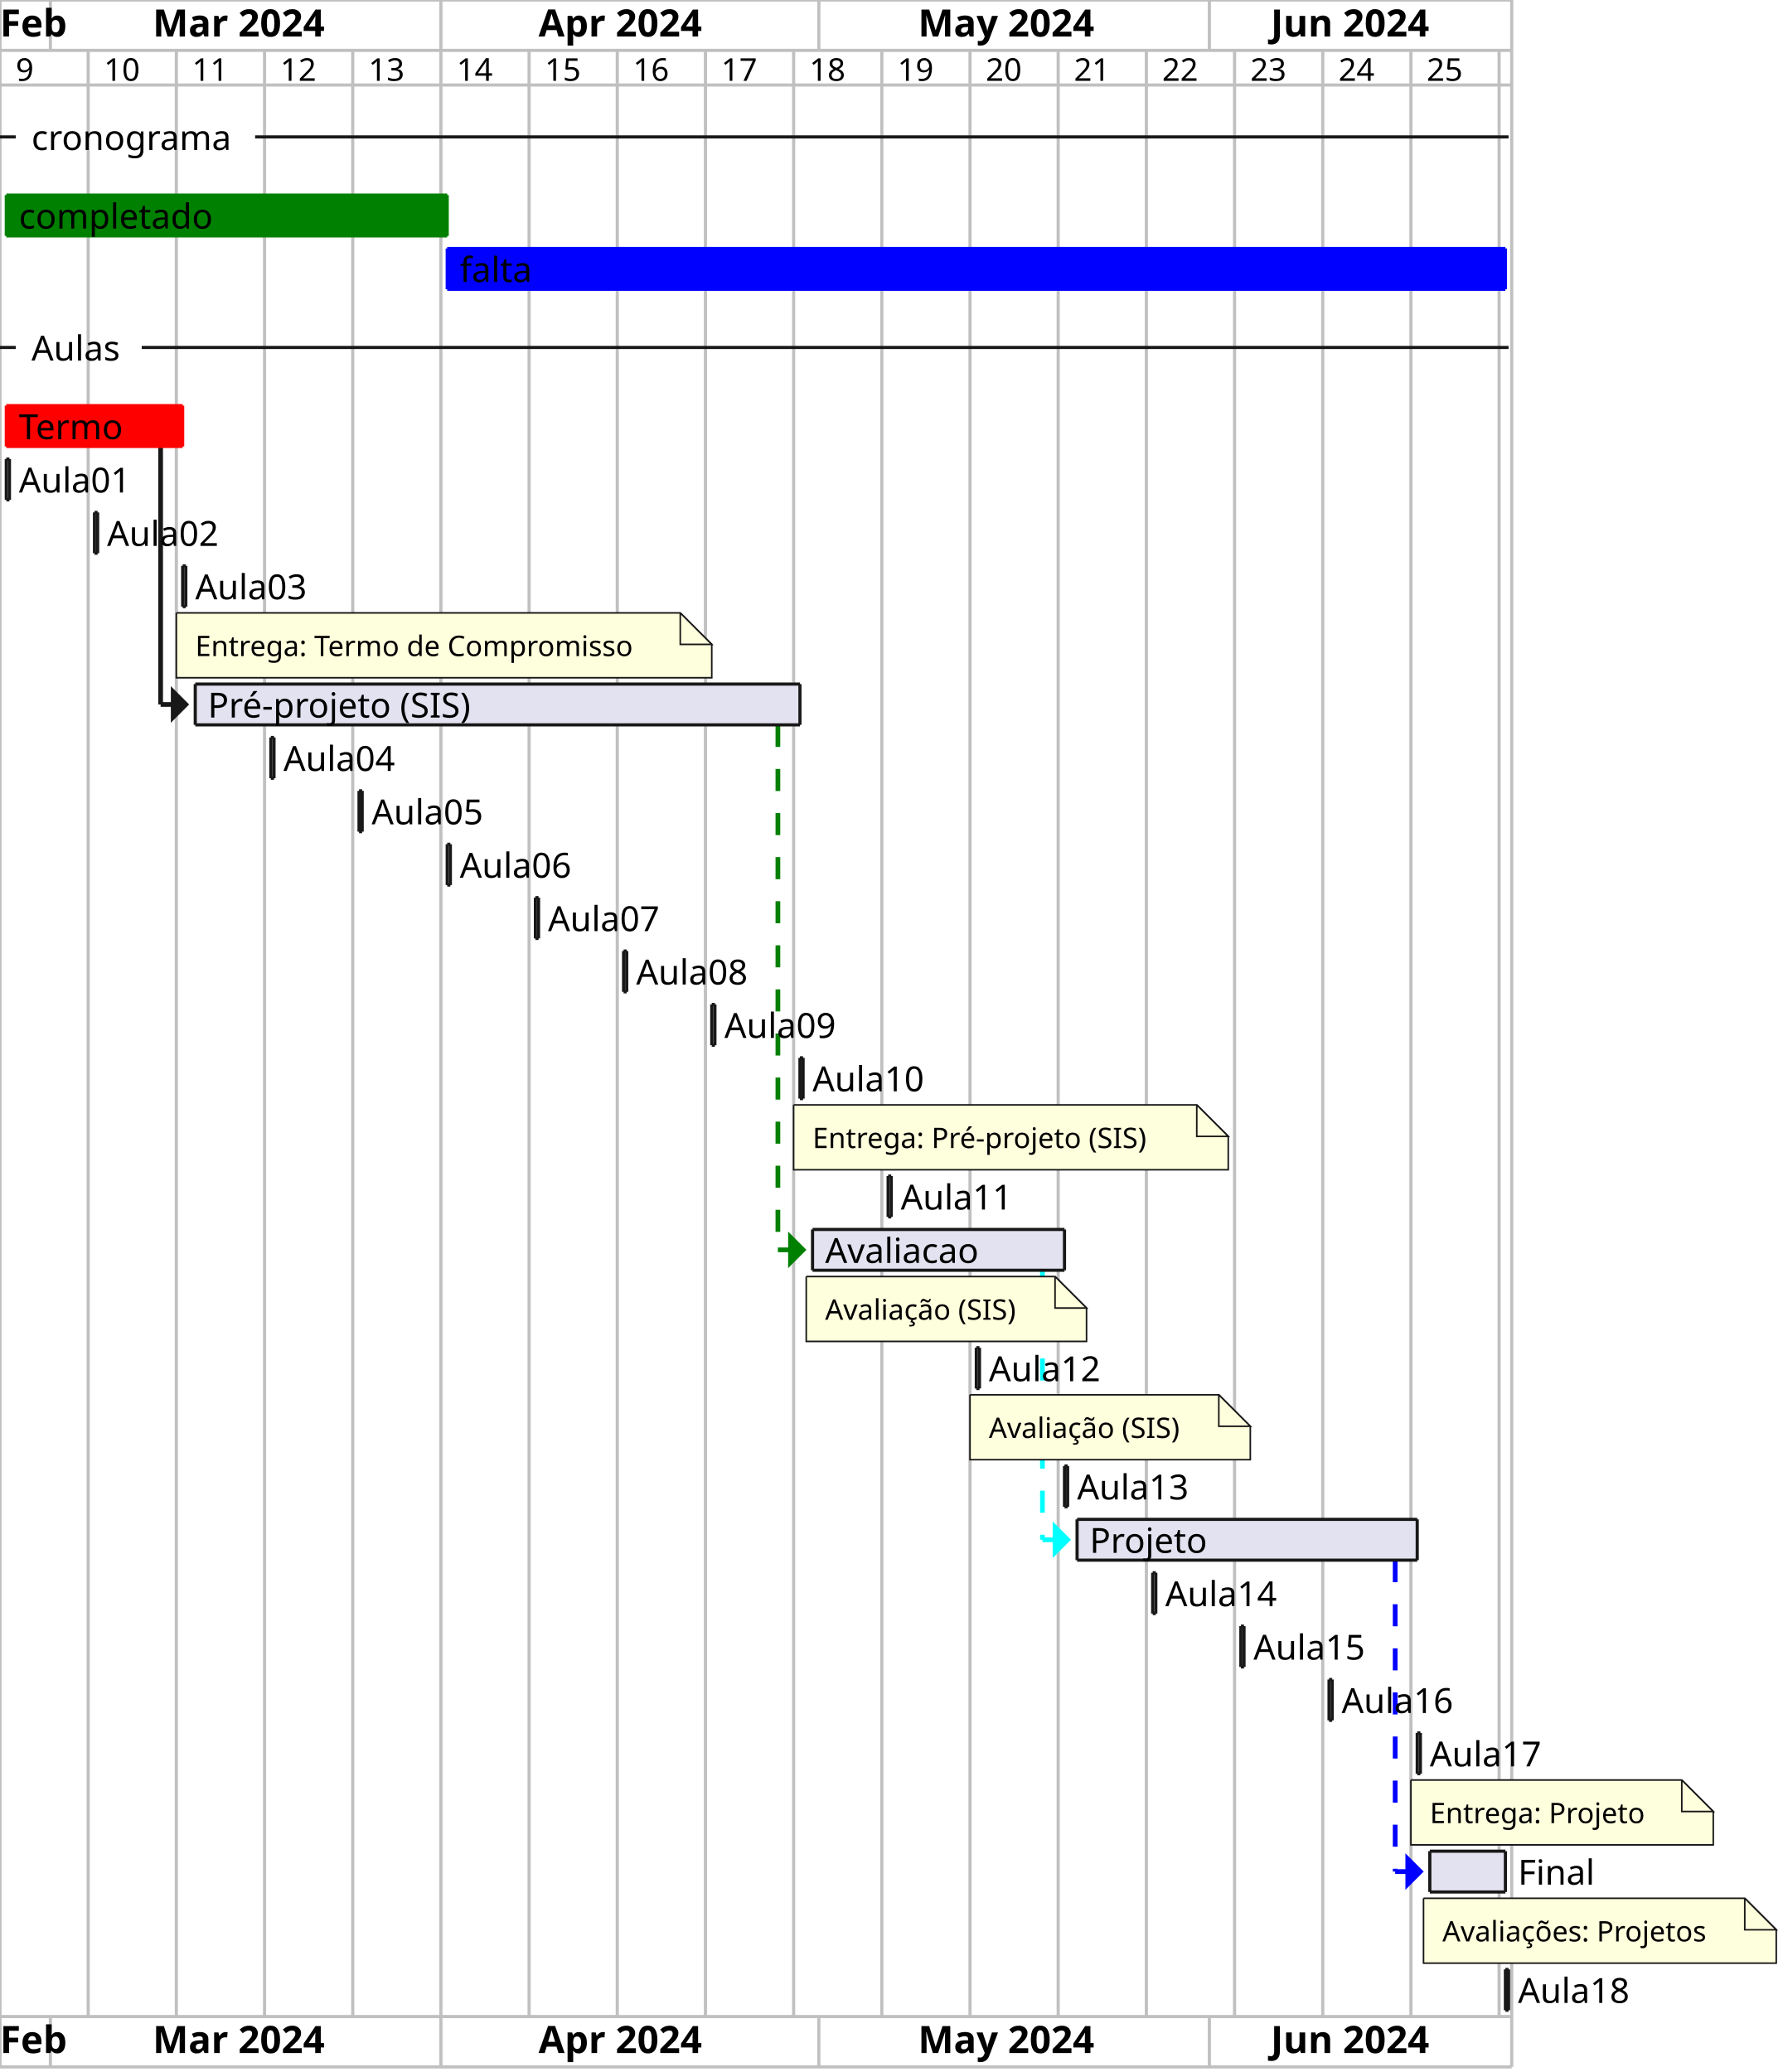
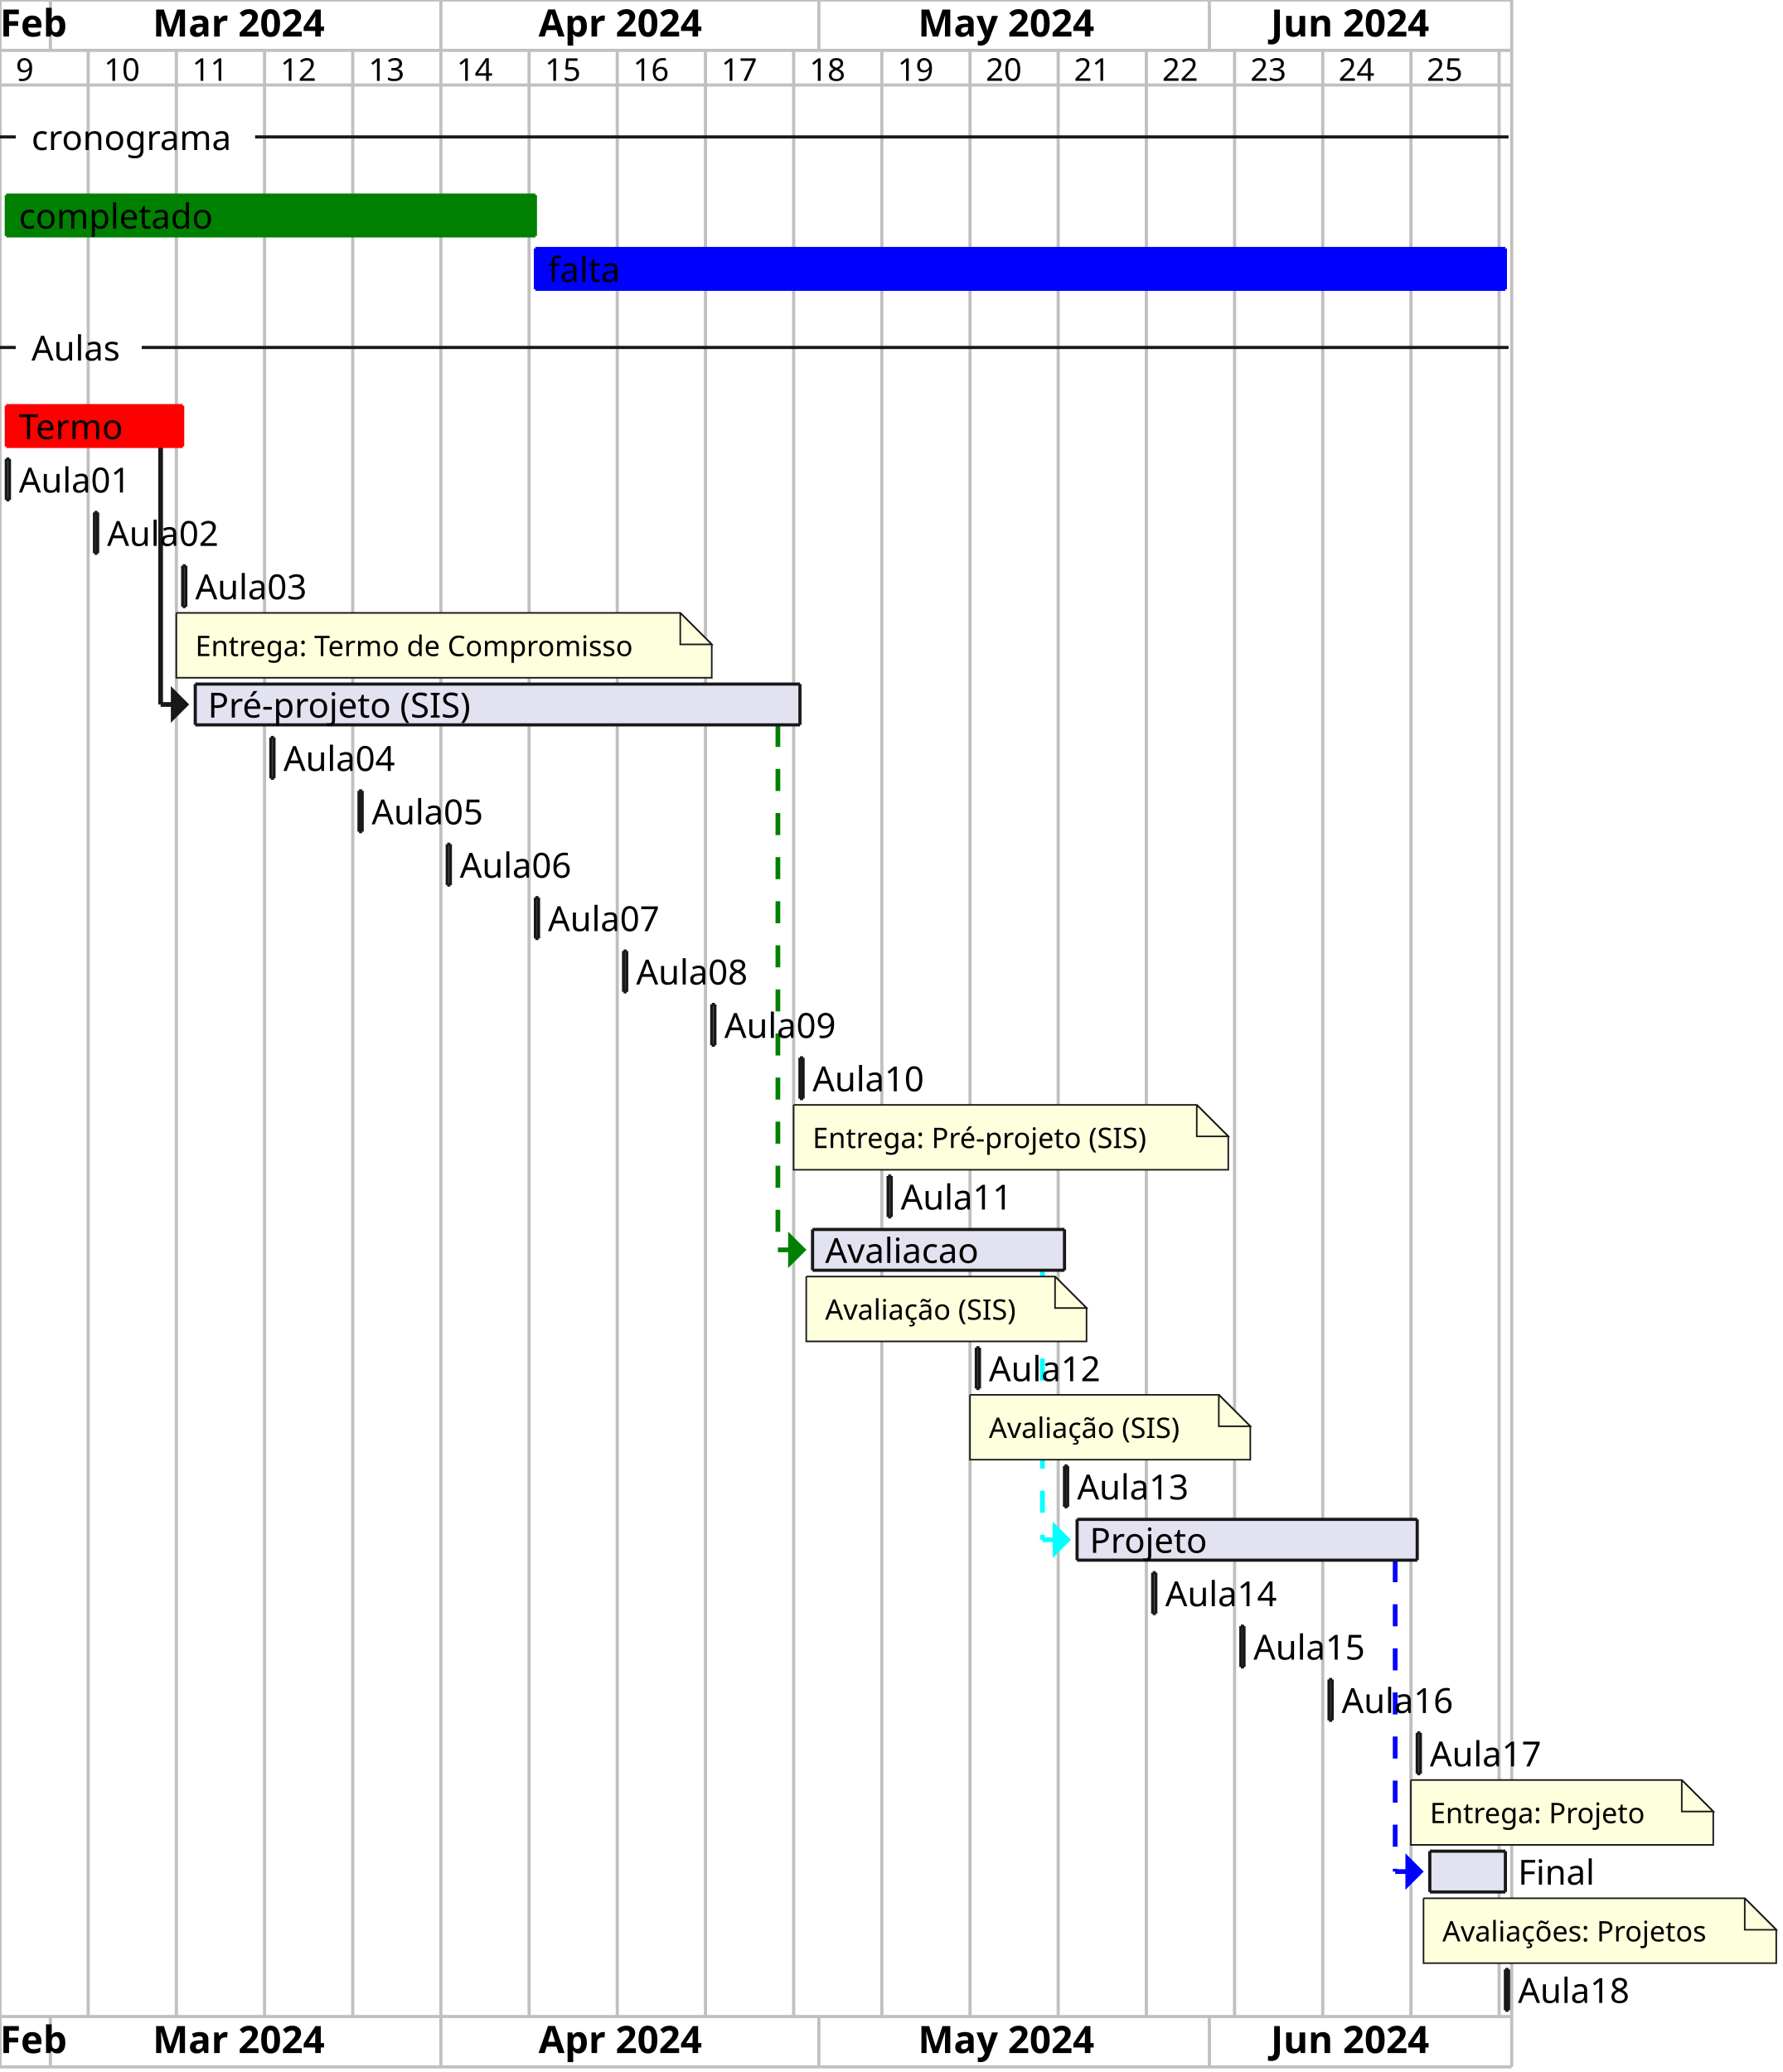
<svg xmlns="http://www.w3.org/2000/svg" contentStyleType="text/css" height="658px" preserveAspectRatio="none" style="width:566px;height:658px;background:#FFFFFF;" version="1.1" viewBox="0 0 566 658" width="566px" zoomAndPan="magnify">
  <defs />
  <g>
    <text fill="#000000" font-family="sans-serif" font-size="10" lengthAdjust="spacing" textLength="6" x="5" y="25.668">9</text>
    <text fill="#000000" font-family="sans-serif" font-size="10" lengthAdjust="spacing" textLength="12" x="33" y="25.668">10</text>
    <text fill="#000000" font-family="sans-serif" font-size="10" lengthAdjust="spacing" textLength="12" x="61" y="25.668">11</text>
    <text fill="#000000" font-family="sans-serif" font-size="10" lengthAdjust="spacing" textLength="12" x="89" y="25.668">12</text>
    <text fill="#000000" font-family="sans-serif" font-size="10" lengthAdjust="spacing" textLength="12" x="117" y="25.668">13</text>
    <text fill="#000000" font-family="sans-serif" font-size="10" lengthAdjust="spacing" textLength="12" x="145" y="25.668">14</text>
    <text fill="#000000" font-family="sans-serif" font-size="10" lengthAdjust="spacing" textLength="12" x="173" y="25.668">15</text>
    <text fill="#000000" font-family="sans-serif" font-size="10" lengthAdjust="spacing" textLength="12" x="201" y="25.668">16</text>
    <text fill="#000000" font-family="sans-serif" font-size="10" lengthAdjust="spacing" textLength="12" x="229" y="25.668">17</text>
    <text fill="#000000" font-family="sans-serif" font-size="10" lengthAdjust="spacing" textLength="12" x="257" y="25.668">18</text>
    <text fill="#000000" font-family="sans-serif" font-size="10" lengthAdjust="spacing" textLength="12" x="285" y="25.668">19</text>
    <text fill="#000000" font-family="sans-serif" font-size="10" lengthAdjust="spacing" textLength="12" x="313" y="25.668">20</text>
    <text fill="#000000" font-family="sans-serif" font-size="10" lengthAdjust="spacing" textLength="12" x="341" y="25.668">21</text>
    <text fill="#000000" font-family="sans-serif" font-size="10" lengthAdjust="spacing" textLength="12" x="369" y="25.668">22</text>
    <text fill="#000000" font-family="sans-serif" font-size="10" lengthAdjust="spacing" textLength="12" x="397" y="25.668">23</text>
    <text fill="#000000" font-family="sans-serif" font-size="10" lengthAdjust="spacing" textLength="12" x="425" y="25.668">24</text>
    <text fill="#000000" font-family="sans-serif" font-size="10" lengthAdjust="spacing" textLength="12" x="453" y="25.668">25</text>
    <line style="stroke:#C0C0C0;stroke-width:1.0;" x1="0" x2="0" y1="16" y2="640.385" />
    <line style="stroke:#C0C0C0;stroke-width:1.0;" x1="28" x2="28" y1="16" y2="640.385" />
    <line style="stroke:#C0C0C0;stroke-width:1.0;" x1="56" x2="56" y1="16" y2="640.385" />
    <line style="stroke:#C0C0C0;stroke-width:1.0;" x1="84" x2="84" y1="16" y2="640.385" />
    <line style="stroke:#C0C0C0;stroke-width:1.0;" x1="112" x2="112" y1="16" y2="640.385" />
    <line style="stroke:#C0C0C0;stroke-width:1.0;" x1="140" x2="140" y1="16" y2="640.385" />
    <line style="stroke:#C0C0C0;stroke-width:1.0;" x1="168" x2="168" y1="16" y2="640.385" />
    <line style="stroke:#C0C0C0;stroke-width:1.0;" x1="196" x2="196" y1="16" y2="640.385" />
    <line style="stroke:#C0C0C0;stroke-width:1.0;" x1="224" x2="224" y1="16" y2="640.385" />
    <line style="stroke:#C0C0C0;stroke-width:1.0;" x1="252" x2="252" y1="16" y2="640.385" />
    <line style="stroke:#C0C0C0;stroke-width:1.0;" x1="280" x2="280" y1="16" y2="640.385" />
    <line style="stroke:#C0C0C0;stroke-width:1.0;" x1="308" x2="308" y1="16" y2="640.385" />
    <line style="stroke:#C0C0C0;stroke-width:1.0;" x1="336" x2="336" y1="16" y2="640.385" />
    <line style="stroke:#C0C0C0;stroke-width:1.0;" x1="364" x2="364" y1="16" y2="640.385" />
    <line style="stroke:#C0C0C0;stroke-width:1.0;" x1="392" x2="392" y1="16" y2="640.385" />
    <line style="stroke:#C0C0C0;stroke-width:1.0;" x1="420" x2="420" y1="16" y2="640.385" />
    <line style="stroke:#C0C0C0;stroke-width:1.0;" x1="448" x2="448" y1="16" y2="640.385" />
    <line style="stroke:#C0C0C0;stroke-width:1.0;" x1="476" x2="476" y1="16" y2="640.385" />
    <line style="stroke:#C0C0C0;stroke-width:1.0;" x1="480" x2="480" y1="16" y2="640.385" />
    <line style="stroke:#C0C0C0;stroke-width:1.0;" x1="0" x2="0" y1="0" y2="16" />
    <line style="stroke:#C0C0C0;stroke-width:1.0;" x1="16" x2="16" y1="0" y2="16" />
    <text fill="#000000" font-family="sans-serif" font-size="12" font-weight="bold" lengthAdjust="spacing" textLength="22" x="0" y="11.602">Feb</text>
    <line style="stroke:#C0C0C0;stroke-width:1.0;" x1="140" x2="140" y1="0" y2="16" />
    <text fill="#000000" font-family="sans-serif" font-size="12" font-weight="bold" lengthAdjust="spacing" textLength="59" x="48.5" y="11.602">Mar 2024</text>
    <line style="stroke:#C0C0C0;stroke-width:1.0;" x1="260" x2="260" y1="0" y2="16" />
    <text fill="#000000" font-family="sans-serif" font-size="12" font-weight="bold" lengthAdjust="spacing" textLength="58" x="171" y="11.602">Apr 2024</text>
    <line style="stroke:#C0C0C0;stroke-width:1.0;" x1="384" x2="384" y1="0" y2="16" />
    <text fill="#000000" font-family="sans-serif" font-size="12" font-weight="bold" lengthAdjust="spacing" textLength="61" x="291.5" y="11.602">May 2024</text>
    <line style="stroke:#C0C0C0;stroke-width:1.0;" x1="480" x2="480" y1="0" y2="16" />
    <text fill="#000000" font-family="sans-serif" font-size="12" font-weight="bold" lengthAdjust="spacing" textLength="57" x="403.5" y="11.602">Jun 2024</text>
    <line style="stroke:#C0C0C0;stroke-width:1.0;" x1="0" x2="480" y1="0" y2="0" />
    <line style="stroke:#C0C0C0;stroke-width:1.0;" x1="0" x2="480" y1="16" y2="16" />
    <line style="stroke:#C0C0C0;stroke-width:1.0;" x1="0" x2="480" y1="27" y2="27" />
    <line style="stroke:#181818;stroke-width:1.5;" x1="51" x2="51" y1="141.775" y2="223.718" />
    <line style="stroke:#181818;stroke-width:1.5;" x1="51" x2="59" y1="223.718" y2="223.718" />
    <polygon fill="#181818" points="55,219.718,55,223.718,55,227.718,59,223.718" style="stroke:#181818;stroke-width:1.5;" />
    <line style="stroke:#008000;stroke-width:1.5;stroke-dasharray:7.0,7.0;" x1="247" x2="247" y1="230.195" y2="396.913" />
    <line style="stroke:#008000;stroke-width:1.5;stroke-dasharray:7.0,7.0;" x1="247" x2="255" y1="396.913" y2="396.913" />
    <polygon fill="#008000" points="251,392.913,251,396.913,251,400.913,255,396.913" style="stroke:#008000;stroke-width:1.5;" />
    <line style="stroke:#00FFFF;stroke-width:1.5;stroke-dasharray:7.0,7.0;" x1="331" x2="331" y1="403.391" y2="488.978" />
    <line style="stroke:#00FFFF;stroke-width:1.5;stroke-dasharray:7.0,7.0;" x1="331" x2="339" y1="488.978" y2="488.978" />
    <polygon fill="#00FFFF" points="335,484.978,335,488.978,335,492.978,339,488.978" style="stroke:#00FFFF;stroke-width:1.5;" />
    <line style="stroke:#0000FF;stroke-width:1.5;stroke-dasharray:7.0,7.0;" x1="443" x2="443" y1="495.455" y2="594.352" />
    <line style="stroke:#0000FF;stroke-width:1.5;stroke-dasharray:7.0,7.0;" x1="443" x2="451" y1="594.352" y2="594.352" />
    <polygon fill="#0000FF" points="447,590.352,447,594.352,447,598.352,451,594.352" style="stroke:#0000FF;stroke-width:1.5;" />
    <line style="stroke:#181818;stroke-width:1.0;" x1="0" x2="5" y1="43.477" y2="43.477" />
    <line style="stroke:#181818;stroke-width:1.0;" x1="81" x2="479" y1="43.477" y2="43.477" />
-     <rect fill="#008000" height="12.955" style="stroke:none;stroke-width:1.0;" width="140" x="2" y="61.955" />
-     <line style="stroke:#008000;stroke-width:1.0;" x1="2" x2="142" y1="61.955" y2="61.955" />
-     <line style="stroke:#008000;stroke-width:1.0;" x1="2" x2="142" y1="74.91" y2="74.91" />
+     <rect fill="#008000" height="12.955" style="stroke:none;stroke-width:1.0;" width="168" x="2" y="61.955" />
+     <line style="stroke:#008000;stroke-width:1.0;" x1="2" x2="170" y1="61.955" y2="61.955" />
+     <line style="stroke:#008000;stroke-width:1.0;" x1="2" x2="170" y1="74.91" y2="74.91" />
    <line style="stroke:#008000;stroke-width:1.0;" x1="2" x2="2" y1="61.955" y2="74.91" />
-     <line style="stroke:#008000;stroke-width:1.0;" x1="142" x2="142" y1="61.955" y2="74.91" />
-     <rect fill="#0000FF" height="12.955" style="stroke:none;stroke-width:1.0;" width="336" x="142" y="78.91" />
-     <line style="stroke:#0000FF;stroke-width:1.0;" x1="142" x2="478" y1="78.91" y2="78.91" />
-     <line style="stroke:#0000FF;stroke-width:1.0;" x1="142" x2="478" y1="91.865" y2="91.865" />
-     <line style="stroke:#0000FF;stroke-width:1.0;" x1="142" x2="142" y1="78.91" y2="91.865" />
+     <line style="stroke:#008000;stroke-width:1.0;" x1="170" x2="170" y1="61.955" y2="74.91" />
+     <rect fill="#0000FF" height="12.955" style="stroke:none;stroke-width:1.0;" width="308" x="170" y="78.91" />
+     <line style="stroke:#0000FF;stroke-width:1.0;" x1="170" x2="478" y1="78.91" y2="78.91" />
+     <line style="stroke:#0000FF;stroke-width:1.0;" x1="170" x2="478" y1="91.865" y2="91.865" />
+     <line style="stroke:#0000FF;stroke-width:1.0;" x1="170" x2="170" y1="78.91" y2="91.865" />
    <line style="stroke:#0000FF;stroke-width:1.0;" x1="478" x2="478" y1="78.91" y2="91.865" />
    <line style="stroke:#181818;stroke-width:1.0;" x1="0" x2="5" y1="110.343" y2="110.343" />
    <line style="stroke:#181818;stroke-width:1.0;" x1="45" x2="479" y1="110.343" y2="110.343" />
    <rect fill="#FF0000" height="12.955" style="stroke:none;stroke-width:1.0;" width="56" x="2" y="128.82" />
    <line style="stroke:#FF0000;stroke-width:1.0;" x1="2" x2="58" y1="128.82" y2="128.82" />
    <line style="stroke:#FF0000;stroke-width:1.0;" x1="2" x2="58" y1="141.775" y2="141.775" />
    <line style="stroke:#FF0000;stroke-width:1.0;" x1="2" x2="2" y1="128.82" y2="141.775" />
    <line style="stroke:#FF0000;stroke-width:1.0;" x1="58" x2="58" y1="128.82" y2="141.775" />
    <rect fill="#E2E2F0" height="12.955" style="stroke:none;stroke-width:1.0;" width="1" x="2" y="145.775" />
    <line style="stroke:#181818;stroke-width:1.0;" x1="2" x2="3" y1="145.775" y2="145.775" />
    <line style="stroke:#181818;stroke-width:1.0;" x1="2" x2="3" y1="158.731" y2="158.731" />
    <line style="stroke:#181818;stroke-width:1.0;" x1="2" x2="2" y1="145.775" y2="158.731" />
    <line style="stroke:#181818;stroke-width:1.0;" x1="3" x2="3" y1="145.775" y2="158.731" />
    <rect fill="#E2E2F0" height="12.955" style="stroke:none;stroke-width:1.0;" width="1" x="30" y="162.731" />
    <line style="stroke:#181818;stroke-width:1.0;" x1="30" x2="31" y1="162.731" y2="162.731" />
    <line style="stroke:#181818;stroke-width:1.0;" x1="30" x2="31" y1="175.685" y2="175.685" />
    <line style="stroke:#181818;stroke-width:1.0;" x1="30" x2="30" y1="162.731" y2="175.685" />
    <line style="stroke:#181818;stroke-width:1.0;" x1="31" x2="31" y1="162.731" y2="175.685" />
    <path d="M56,194.641 L56,215.24 L226,215.24 L226,204.641 L216,194.641 L56,194.641 " fill="#FEFFDD" style="stroke:#181818;stroke-width:0.5;" />
    <path d="M216,194.641 L216,204.641 L226,204.641 L216,194.641 " fill="#FEFFDD" style="stroke:#181818;stroke-width:0.5;" />
    <text fill="#000000" font-family="sans-serif" font-size="9" lengthAdjust="spacing" textLength="149" x="62" y="208.342">Entrega: Termo de Compromisso</text>
    <rect fill="#E2E2F0" height="12.955" style="stroke:none;stroke-width:1.0;" width="1" x="58" y="179.685" />
    <line style="stroke:#181818;stroke-width:1.0;" x1="58" x2="59" y1="179.685" y2="179.685" />
    <line style="stroke:#181818;stroke-width:1.0;" x1="58" x2="59" y1="192.641" y2="192.641" />
    <line style="stroke:#181818;stroke-width:1.0;" x1="58" x2="58" y1="179.685" y2="192.641" />
    <line style="stroke:#181818;stroke-width:1.0;" x1="59" x2="59" y1="179.685" y2="192.641" />
    <rect fill="#E2E2F0" height="12.955" style="stroke:none;stroke-width:1.0;" width="192" x="62" y="217.24" />
    <line style="stroke:#181818;stroke-width:1.0;" x1="62" x2="254" y1="217.24" y2="217.24" />
    <line style="stroke:#181818;stroke-width:1.0;" x1="62" x2="254" y1="230.195" y2="230.195" />
    <line style="stroke:#181818;stroke-width:1.0;" x1="62" x2="62" y1="217.24" y2="230.195" />
    <line style="stroke:#181818;stroke-width:1.0;" x1="254" x2="254" y1="217.24" y2="230.195" />
    <rect fill="#E2E2F0" height="12.955" style="stroke:none;stroke-width:1.0;" width="1" x="86" y="234.195" />
    <line style="stroke:#181818;stroke-width:1.0;" x1="86" x2="87" y1="234.195" y2="234.195" />
    <line style="stroke:#181818;stroke-width:1.0;" x1="86" x2="87" y1="247.15" y2="247.15" />
    <line style="stroke:#181818;stroke-width:1.0;" x1="86" x2="86" y1="234.195" y2="247.15" />
    <line style="stroke:#181818;stroke-width:1.0;" x1="87" x2="87" y1="234.195" y2="247.15" />
    <rect fill="#E2E2F0" height="12.955" style="stroke:none;stroke-width:1.0;" width="1" x="114" y="251.15" />
    <line style="stroke:#181818;stroke-width:1.0;" x1="114" x2="115" y1="251.15" y2="251.15" />
    <line style="stroke:#181818;stroke-width:1.0;" x1="114" x2="115" y1="264.106" y2="264.106" />
    <line style="stroke:#181818;stroke-width:1.0;" x1="114" x2="114" y1="251.15" y2="264.106" />
    <line style="stroke:#181818;stroke-width:1.0;" x1="115" x2="115" y1="251.15" y2="264.106" />
    <rect fill="#E2E2F0" height="12.955" style="stroke:none;stroke-width:1.0;" width="1" x="142" y="268.106" />
    <line style="stroke:#181818;stroke-width:1.0;" x1="142" x2="143" y1="268.106" y2="268.106" />
    <line style="stroke:#181818;stroke-width:1.0;" x1="142" x2="143" y1="281.06" y2="281.06" />
    <line style="stroke:#181818;stroke-width:1.0;" x1="142" x2="142" y1="268.106" y2="281.06" />
    <line style="stroke:#181818;stroke-width:1.0;" x1="143" x2="143" y1="268.106" y2="281.06" />
    <rect fill="#E2E2F0" height="12.955" style="stroke:none;stroke-width:1.0;" width="1" x="170" y="285.06" />
    <line style="stroke:#181818;stroke-width:1.0;" x1="170" x2="171" y1="285.06" y2="285.06" />
    <line style="stroke:#181818;stroke-width:1.0;" x1="170" x2="171" y1="298.016" y2="298.016" />
    <line style="stroke:#181818;stroke-width:1.0;" x1="170" x2="170" y1="285.06" y2="298.016" />
    <line style="stroke:#181818;stroke-width:1.0;" x1="171" x2="171" y1="285.06" y2="298.016" />
    <rect fill="#E2E2F0" height="12.955" style="stroke:none;stroke-width:1.0;" width="1" x="198" y="302.016" />
    <line style="stroke:#181818;stroke-width:1.0;" x1="198" x2="199" y1="302.016" y2="302.016" />
    <line style="stroke:#181818;stroke-width:1.0;" x1="198" x2="199" y1="314.971" y2="314.971" />
    <line style="stroke:#181818;stroke-width:1.0;" x1="198" x2="198" y1="302.016" y2="314.971" />
    <line style="stroke:#181818;stroke-width:1.0;" x1="199" x2="199" y1="302.016" y2="314.971" />
    <rect fill="#E2E2F0" height="12.955" style="stroke:none;stroke-width:1.0;" width="1" x="226" y="318.971" />
    <line style="stroke:#181818;stroke-width:1.0;" x1="226" x2="227" y1="318.971" y2="318.971" />
    <line style="stroke:#181818;stroke-width:1.0;" x1="226" x2="227" y1="331.926" y2="331.926" />
    <line style="stroke:#181818;stroke-width:1.0;" x1="226" x2="226" y1="318.971" y2="331.926" />
    <line style="stroke:#181818;stroke-width:1.0;" x1="227" x2="227" y1="318.971" y2="331.926" />
    <path d="M252,350.881 L252,371.481 L390,371.481 L390,360.881 L380,350.881 L252,350.881 " fill="#FEFFDD" style="stroke:#181818;stroke-width:0.5;" />
    <path d="M380,350.881 L380,360.881 L390,360.881 L380,350.881 " fill="#FEFFDD" style="stroke:#181818;stroke-width:0.5;" />
    <text fill="#000000" font-family="sans-serif" font-size="9" lengthAdjust="spacing" textLength="114" x="258" y="364.582">Entrega: Pré-projeto (SIS)</text>
    <rect fill="#E2E2F0" height="12.955" style="stroke:none;stroke-width:1.0;" width="1" x="254" y="335.926" />
    <line style="stroke:#181818;stroke-width:1.0;" x1="254" x2="255" y1="335.926" y2="335.926" />
    <line style="stroke:#181818;stroke-width:1.0;" x1="254" x2="255" y1="348.881" y2="348.881" />
    <line style="stroke:#181818;stroke-width:1.0;" x1="254" x2="254" y1="335.926" y2="348.881" />
    <line style="stroke:#181818;stroke-width:1.0;" x1="255" x2="255" y1="335.926" y2="348.881" />
    <rect fill="#E2E2F0" height="12.955" style="stroke:none;stroke-width:1.0;" width="1" x="282" y="373.481" />
    <line style="stroke:#181818;stroke-width:1.0;" x1="282" x2="283" y1="373.481" y2="373.481" />
    <line style="stroke:#181818;stroke-width:1.0;" x1="282" x2="283" y1="386.435" y2="386.435" />
    <line style="stroke:#181818;stroke-width:1.0;" x1="282" x2="282" y1="373.481" y2="386.435" />
    <line style="stroke:#181818;stroke-width:1.0;" x1="283" x2="283" y1="373.481" y2="386.435" />
    <path d="M256,405.391 L256,425.99 L345,425.99 L345,415.391 L335,405.391 L256,405.391 " fill="#FEFFDD" style="stroke:#181818;stroke-width:0.5;" />
    <path d="M335,405.391 L335,415.391 L345,415.391 L335,405.391 " fill="#FEFFDD" style="stroke:#181818;stroke-width:0.5;" />
    <text fill="#000000" font-family="sans-serif" font-size="9" lengthAdjust="spacing" textLength="65" x="262" y="419.092">Avaliação (SIS)</text>
    <rect fill="#E2E2F0" height="12.955" style="stroke:none;stroke-width:1.0;" width="80" x="258" y="390.435" />
    <line style="stroke:#181818;stroke-width:1.0;" x1="258" x2="338" y1="390.435" y2="390.435" />
    <line style="stroke:#181818;stroke-width:1.0;" x1="258" x2="338" y1="403.391" y2="403.391" />
    <line style="stroke:#181818;stroke-width:1.0;" x1="258" x2="258" y1="390.435" y2="403.391" />
    <line style="stroke:#181818;stroke-width:1.0;" x1="338" x2="338" y1="390.435" y2="403.391" />
    <path d="M308,442.945 L308,463.545 L397,463.545 L397,452.945 L387,442.945 L308,442.945 " fill="#FEFFDD" style="stroke:#181818;stroke-width:0.5;" />
    <path d="M387,442.945 L387,452.945 L397,452.945 L387,442.945 " fill="#FEFFDD" style="stroke:#181818;stroke-width:0.5;" />
    <text fill="#000000" font-family="sans-serif" font-size="9" lengthAdjust="spacing" textLength="65" x="314" y="456.647">Avaliação (SIS)</text>
    <rect fill="#E2E2F0" height="12.955" style="stroke:none;stroke-width:1.0;" width="1" x="310" y="427.99" />
    <line style="stroke:#181818;stroke-width:1.0;" x1="310" x2="311" y1="427.99" y2="427.99" />
    <line style="stroke:#181818;stroke-width:1.0;" x1="310" x2="311" y1="440.945" y2="440.945" />
    <line style="stroke:#181818;stroke-width:1.0;" x1="310" x2="310" y1="427.99" y2="440.945" />
    <line style="stroke:#181818;stroke-width:1.0;" x1="311" x2="311" y1="427.99" y2="440.945" />
    <rect fill="#E2E2F0" height="12.955" style="stroke:none;stroke-width:1.0;" width="1" x="338" y="465.545" />
    <line style="stroke:#181818;stroke-width:1.0;" x1="338" x2="339" y1="465.545" y2="465.545" />
    <line style="stroke:#181818;stroke-width:1.0;" x1="338" x2="339" y1="478.5" y2="478.5" />
    <line style="stroke:#181818;stroke-width:1.0;" x1="338" x2="338" y1="465.545" y2="478.5" />
    <line style="stroke:#181818;stroke-width:1.0;" x1="339" x2="339" y1="465.545" y2="478.5" />
    <rect fill="#E2E2F0" height="12.955" style="stroke:none;stroke-width:1.0;" width="108" x="342" y="482.5" />
    <line style="stroke:#181818;stroke-width:1.0;" x1="342" x2="450" y1="482.5" y2="482.5" />
    <line style="stroke:#181818;stroke-width:1.0;" x1="342" x2="450" y1="495.455" y2="495.455" />
    <line style="stroke:#181818;stroke-width:1.0;" x1="342" x2="342" y1="482.5" y2="495.455" />
    <line style="stroke:#181818;stroke-width:1.0;" x1="450" x2="450" y1="482.5" y2="495.455" />
    <rect fill="#E2E2F0" height="12.955" style="stroke:none;stroke-width:1.0;" width="1" x="366" y="499.455" />
    <line style="stroke:#181818;stroke-width:1.0;" x1="366" x2="367" y1="499.455" y2="499.455" />
    <line style="stroke:#181818;stroke-width:1.0;" x1="366" x2="367" y1="512.41" y2="512.41" />
    <line style="stroke:#181818;stroke-width:1.0;" x1="366" x2="366" y1="499.455" y2="512.41" />
    <line style="stroke:#181818;stroke-width:1.0;" x1="367" x2="367" y1="499.455" y2="512.41" />
    <rect fill="#E2E2F0" height="12.955" style="stroke:none;stroke-width:1.0;" width="1" x="394" y="516.41" />
    <line style="stroke:#181818;stroke-width:1.0;" x1="394" x2="395" y1="516.41" y2="516.41" />
    <line style="stroke:#181818;stroke-width:1.0;" x1="394" x2="395" y1="529.365" y2="529.365" />
    <line style="stroke:#181818;stroke-width:1.0;" x1="394" x2="394" y1="516.41" y2="529.365" />
    <line style="stroke:#181818;stroke-width:1.0;" x1="395" x2="395" y1="516.41" y2="529.365" />
    <rect fill="#E2E2F0" height="12.955" style="stroke:none;stroke-width:1.0;" width="1" x="422" y="533.365" />
    <line style="stroke:#181818;stroke-width:1.0;" x1="422" x2="423" y1="533.365" y2="533.365" />
    <line style="stroke:#181818;stroke-width:1.0;" x1="422" x2="423" y1="546.32" y2="546.32" />
    <line style="stroke:#181818;stroke-width:1.0;" x1="422" x2="422" y1="533.365" y2="546.32" />
    <line style="stroke:#181818;stroke-width:1.0;" x1="423" x2="423" y1="533.365" y2="546.32" />
    <path d="M448,565.275 L448,585.875 L544,585.875 L544,575.275 L534,565.275 L448,565.275 " fill="#FEFFDD" style="stroke:#181818;stroke-width:0.5;" />
    <path d="M534,565.275 L534,575.275 L544,575.275 L534,565.275 " fill="#FEFFDD" style="stroke:#181818;stroke-width:0.5;" />
    <text fill="#000000" font-family="sans-serif" font-size="9" lengthAdjust="spacing" textLength="72" x="454" y="578.977">Entrega: Projeto</text>
    <rect fill="#E2E2F0" height="12.955" style="stroke:none;stroke-width:1.0;" width="1" x="450" y="550.32" />
    <line style="stroke:#181818;stroke-width:1.0;" x1="450" x2="451" y1="550.32" y2="550.32" />
    <line style="stroke:#181818;stroke-width:1.0;" x1="450" x2="451" y1="563.275" y2="563.275" />
    <line style="stroke:#181818;stroke-width:1.0;" x1="450" x2="450" y1="550.32" y2="563.275" />
    <line style="stroke:#181818;stroke-width:1.0;" x1="451" x2="451" y1="550.32" y2="563.275" />
    <path d="M452,602.83 L452,623.43 L564,623.43 L564,612.83 L554,602.83 L452,602.83 " fill="#FEFFDD" style="stroke:#181818;stroke-width:0.5;" />
    <path d="M554,602.83 L554,612.83 L564,612.83 L554,602.83 " fill="#FEFFDD" style="stroke:#181818;stroke-width:0.5;" />
    <text fill="#000000" font-family="sans-serif" font-size="9" lengthAdjust="spacing" textLength="91" x="458" y="616.531">Avaliações: Projetos</text>
    <rect fill="#E2E2F0" height="12.955" style="stroke:none;stroke-width:1.0;" width="24" x="454" y="587.875" />
    <line style="stroke:#181818;stroke-width:1.0;" x1="454" x2="478" y1="587.875" y2="587.875" />
    <line style="stroke:#181818;stroke-width:1.0;" x1="454" x2="478" y1="600.83" y2="600.83" />
    <line style="stroke:#181818;stroke-width:1.0;" x1="454" x2="454" y1="587.875" y2="600.83" />
    <line style="stroke:#181818;stroke-width:1.0;" x1="478" x2="478" y1="587.875" y2="600.83" />
    <rect fill="#E2E2F0" height="12.955" style="stroke:none;stroke-width:1.0;" width="1" x="478" y="625.43" />
    <line style="stroke:#181818;stroke-width:1.0;" x1="478" x2="479" y1="625.43" y2="625.43" />
    <line style="stroke:#181818;stroke-width:1.0;" x1="478" x2="479" y1="638.385" y2="638.385" />
    <line style="stroke:#181818;stroke-width:1.0;" x1="478" x2="478" y1="625.43" y2="638.385" />
    <line style="stroke:#181818;stroke-width:1.0;" x1="479" x2="479" y1="625.43" y2="638.385" />
    <text fill="#000000" font-family="sans-serif" font-size="11" lengthAdjust="spacing" textLength="66" x="10" y="47.635">cronograma</text>
    <text fill="#000000" font-family="sans-serif" font-size="11" lengthAdjust="spacing" textLength="63" x="6" y="72.59">completado</text>
-     <text fill="#000000" font-family="sans-serif" font-size="11" lengthAdjust="spacing" textLength="23" x="146" y="89.545">falta</text>
+     <text fill="#000000" font-family="sans-serif" font-size="11" lengthAdjust="spacing" textLength="23" x="174" y="89.545">falta</text>
    <text fill="#000000" font-family="sans-serif" font-size="11" lengthAdjust="spacing" textLength="30" x="10" y="114.5">Aulas</text>
    <text fill="#000000" font-family="sans-serif" font-size="11" lengthAdjust="spacing" textLength="35" x="6" y="139.455">Termo</text>
    <text fill="#000000" font-family="sans-serif" font-size="11" lengthAdjust="spacing" textLength="38" x="6" y="156.41">Aula01</text>
    <text fill="#000000" font-family="sans-serif" font-size="11" lengthAdjust="spacing" textLength="38" x="34" y="173.365">Aula02</text>
    <text fill="#000000" font-family="sans-serif" font-size="11" lengthAdjust="spacing" textLength="38" x="62" y="190.32">Aula03</text>
    <text fill="#000000" font-family="sans-serif" font-size="11" lengthAdjust="spacing" textLength="88" x="66" y="227.875">Pré-projeto (SIS)</text>
    <text fill="#000000" font-family="sans-serif" font-size="11" lengthAdjust="spacing" textLength="38" x="90" y="244.83">Aula04</text>
    <text fill="#000000" font-family="sans-serif" font-size="11" lengthAdjust="spacing" textLength="38" x="118" y="261.785">Aula05</text>
    <text fill="#000000" font-family="sans-serif" font-size="11" lengthAdjust="spacing" textLength="38" x="146" y="278.74">Aula06</text>
    <text fill="#000000" font-family="sans-serif" font-size="11" lengthAdjust="spacing" textLength="38" x="174" y="295.695">Aula07</text>
    <text fill="#000000" font-family="sans-serif" font-size="11" lengthAdjust="spacing" textLength="38" x="202" y="312.65">Aula08</text>
    <text fill="#000000" font-family="sans-serif" font-size="11" lengthAdjust="spacing" textLength="38" x="230" y="329.606">Aula09</text>
    <text fill="#000000" font-family="sans-serif" font-size="11" lengthAdjust="spacing" textLength="38" x="258" y="346.56">Aula10</text>
    <text fill="#000000" font-family="sans-serif" font-size="11" lengthAdjust="spacing" textLength="38" x="286" y="384.115">Aula11</text>
    <text fill="#000000" font-family="sans-serif" font-size="11" lengthAdjust="spacing" textLength="51" x="262" y="401.07">Avaliacao</text>
    <text fill="#000000" font-family="sans-serif" font-size="11" lengthAdjust="spacing" textLength="38" x="314" y="438.625">Aula12</text>
    <text fill="#000000" font-family="sans-serif" font-size="11" lengthAdjust="spacing" textLength="38" x="342" y="476.18">Aula13</text>
    <text fill="#000000" font-family="sans-serif" font-size="11" lengthAdjust="spacing" textLength="38" x="346" y="493.135">Projeto</text>
    <text fill="#000000" font-family="sans-serif" font-size="11" lengthAdjust="spacing" textLength="38" x="370" y="510.09">Aula14</text>
    <text fill="#000000" font-family="sans-serif" font-size="11" lengthAdjust="spacing" textLength="38" x="398" y="527.045">Aula15</text>
    <text fill="#000000" font-family="sans-serif" font-size="11" lengthAdjust="spacing" textLength="38" x="426" y="544">Aula16</text>
    <text fill="#000000" font-family="sans-serif" font-size="11" lengthAdjust="spacing" textLength="38" x="454" y="560.955">Aula17</text>
    <text fill="#000000" font-family="sans-serif" font-size="11" lengthAdjust="spacing" textLength="25" x="482" y="598.51">Final</text>
    <text fill="#000000" font-family="sans-serif" font-size="11" lengthAdjust="spacing" textLength="38" x="482" y="636.064">Aula18</text>
    <line style="stroke:#C0C0C0;stroke-width:1.0;" x1="0" x2="480" y1="640.385" y2="640.385" />
    <line style="stroke:#C0C0C0;stroke-width:1.0;" x1="0" x2="0" y1="640.385" y2="656.385" />
    <line style="stroke:#C0C0C0;stroke-width:1.0;" x1="16" x2="16" y1="640.385" y2="656.385" />
    <text fill="#000000" font-family="sans-serif" font-size="12" font-weight="bold" lengthAdjust="spacing" textLength="22" x="0" y="651.986">Feb</text>
    <line style="stroke:#C0C0C0;stroke-width:1.0;" x1="140" x2="140" y1="640.385" y2="656.385" />
    <text fill="#000000" font-family="sans-serif" font-size="12" font-weight="bold" lengthAdjust="spacing" textLength="59" x="48.5" y="651.986">Mar 2024</text>
    <line style="stroke:#C0C0C0;stroke-width:1.0;" x1="260" x2="260" y1="640.385" y2="656.385" />
    <text fill="#000000" font-family="sans-serif" font-size="12" font-weight="bold" lengthAdjust="spacing" textLength="58" x="171" y="651.986">Apr 2024</text>
    <line style="stroke:#C0C0C0;stroke-width:1.0;" x1="384" x2="384" y1="640.385" y2="656.385" />
    <text fill="#000000" font-family="sans-serif" font-size="12" font-weight="bold" lengthAdjust="spacing" textLength="61" x="291.5" y="651.986">May 2024</text>
    <line style="stroke:#C0C0C0;stroke-width:1.0;" x1="480" x2="480" y1="640.385" y2="656.385" />
    <text fill="#000000" font-family="sans-serif" font-size="12" font-weight="bold" lengthAdjust="spacing" textLength="57" x="403.5" y="651.986">Jun 2024</text>
    <line style="stroke:#C0C0C0;stroke-width:1.0;" x1="0" x2="480" y1="656.385" y2="656.385" />
  </g>
</svg>
